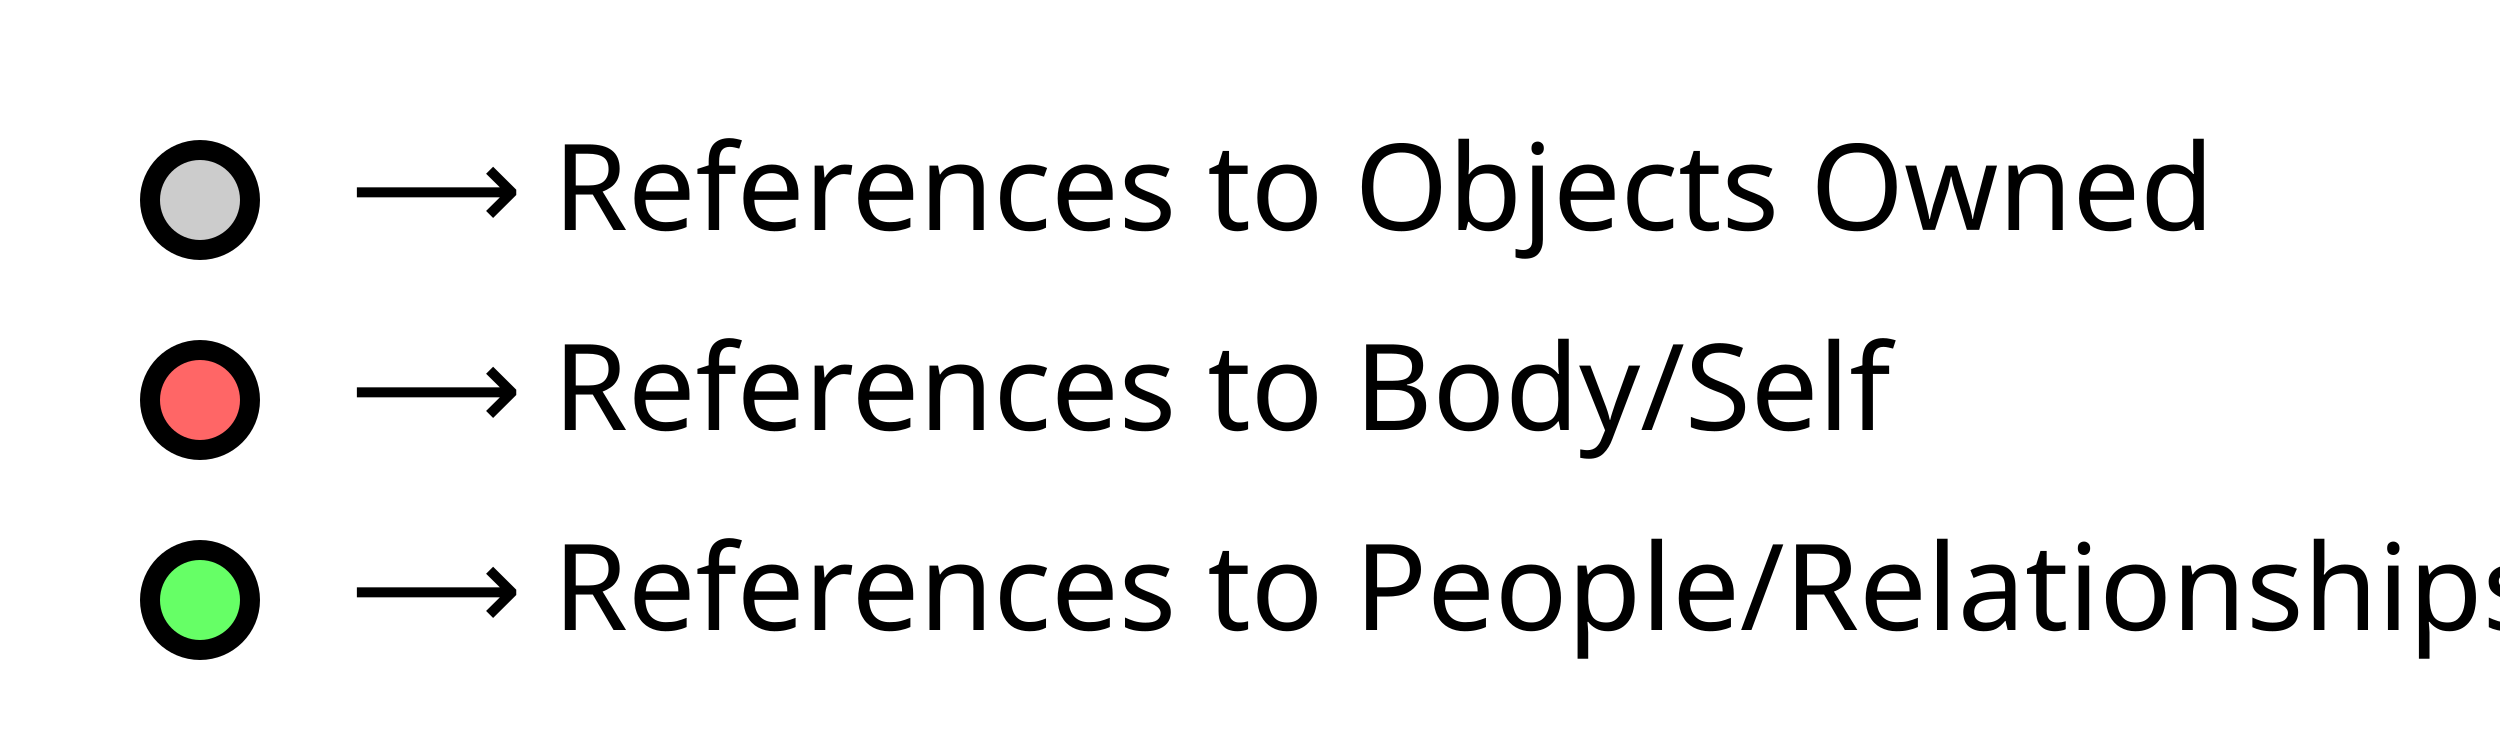
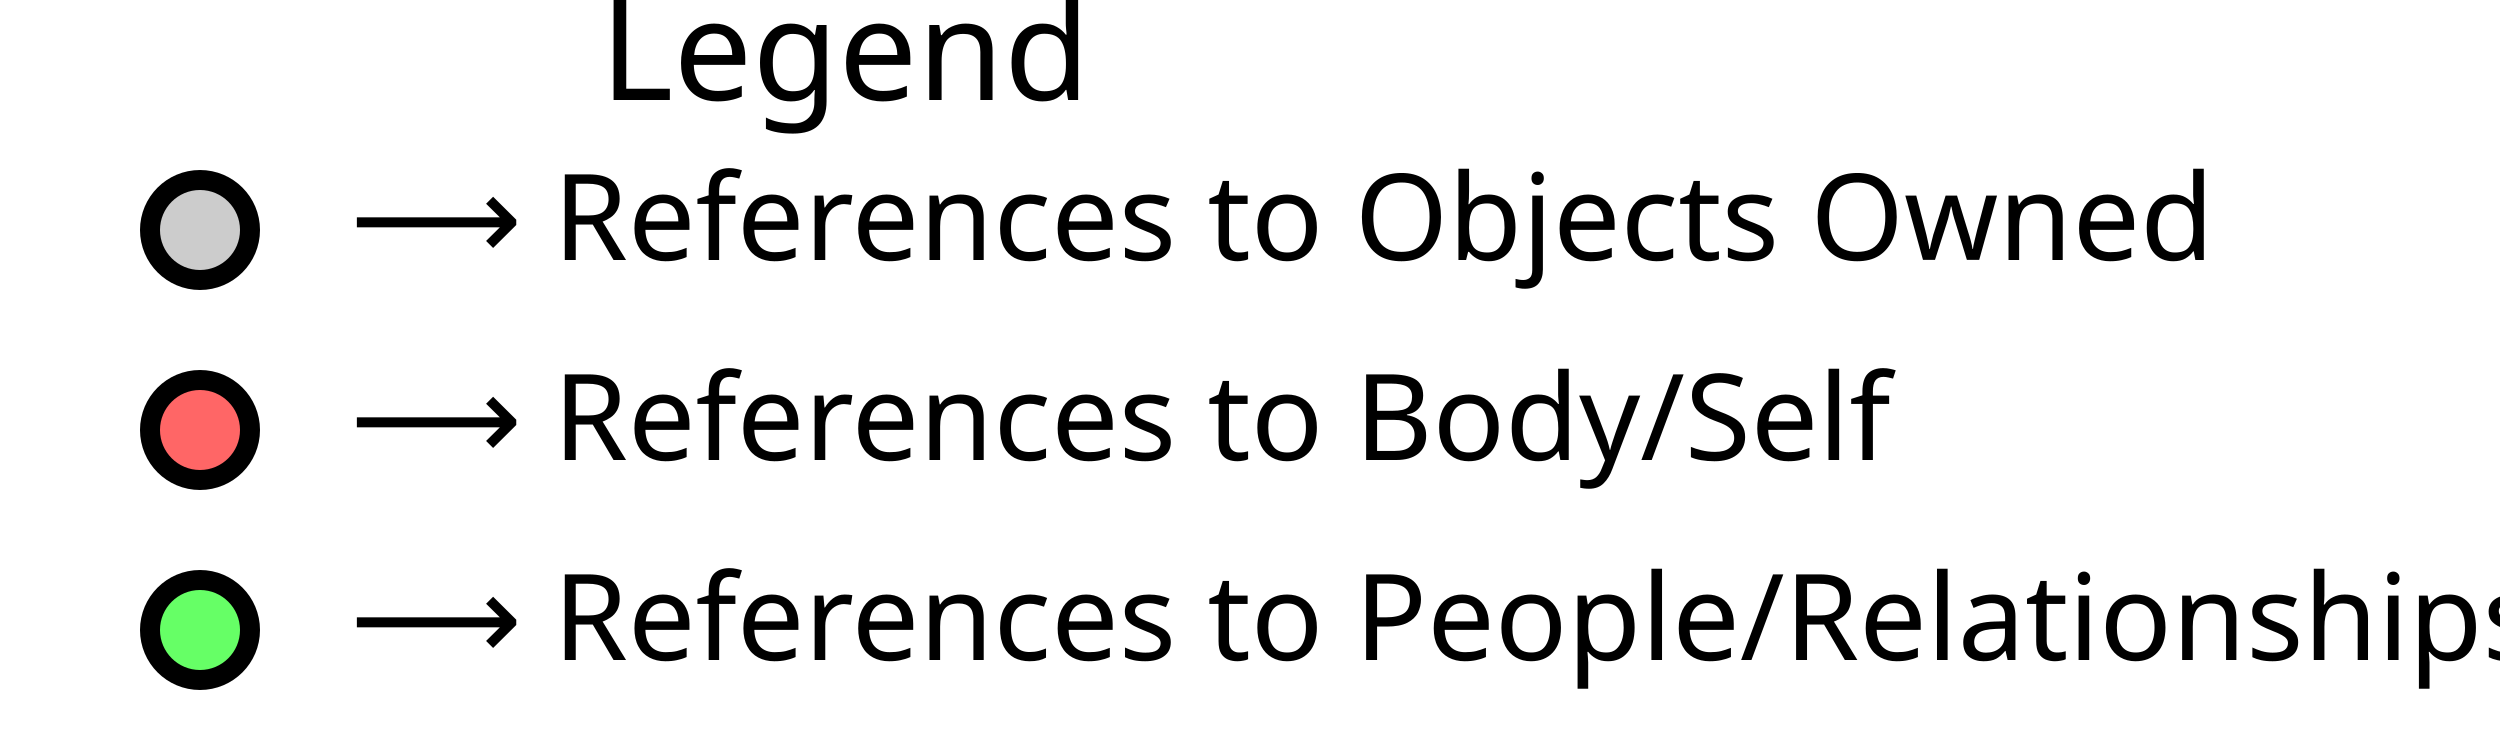
<svg xmlns="http://www.w3.org/2000/svg" width="250" height="75">
  <g transform="translate(10, 10)">
    <g id="legend">
-       <circle cx="10" cy="10" r="5" fill="#CCCCCC" stroke="#000000" stroke-width="2" />
-       <text x="25" y="13" text-anchor="start" font-size="12px" font-family="Tahoma, Geneva, sans-serif" fill="black">⟶ References to Objects Owned</text>
-       <circle cx="10" cy="30" r="5" fill="#FF6666" stroke="#000000" stroke-width="2" />
-       <text x="25" y="33" text-anchor="start" font-size="12px" font-family="Tahoma, Geneva, sans-serif" fill="black">⟶ References to Body/Self</text>
-       <circle cx="10" cy="50" r="5" fill="#66FF66" stroke="#000000" stroke-width="2" />
-       <text x="25" y="53" text-anchor="start" font-size="12px" font-family="Tahoma, Geneva, sans-serif" fill="black">⟶ References to People/Relationships</text>
+       <text x="50" y="0" text-anchor="start" font-size="14px" font-family="Tahoma, Geneva, sans-serif" fill="black">Legend</text>
+       <circle cx="10" cy="13" r="5" fill="#CCCCCC" stroke="#000000" stroke-width="2" />
+       <text x="25" y="16" text-anchor="start" font-size="12px" font-family="Tahoma, Geneva, sans-serif" fill="black">⟶ References to Objects Owned</text>
+       <circle cx="10" cy="33" r="5" fill="#FF6666" stroke="#000000" stroke-width="2" />
+       <text x="25" y="36" text-anchor="start" font-size="12px" font-family="Tahoma, Geneva, sans-serif" fill="black">⟶ References to Body/Self</text>
+       <circle cx="10" cy="53" r="5" fill="#66FF66" stroke="#000000" stroke-width="2" />
+       <text x="25" y="56" text-anchor="start" font-size="12px" font-family="Tahoma, Geneva, sans-serif" fill="black">⟶ References to People/Relationships</text>
    </g>
  </g>
</svg>
